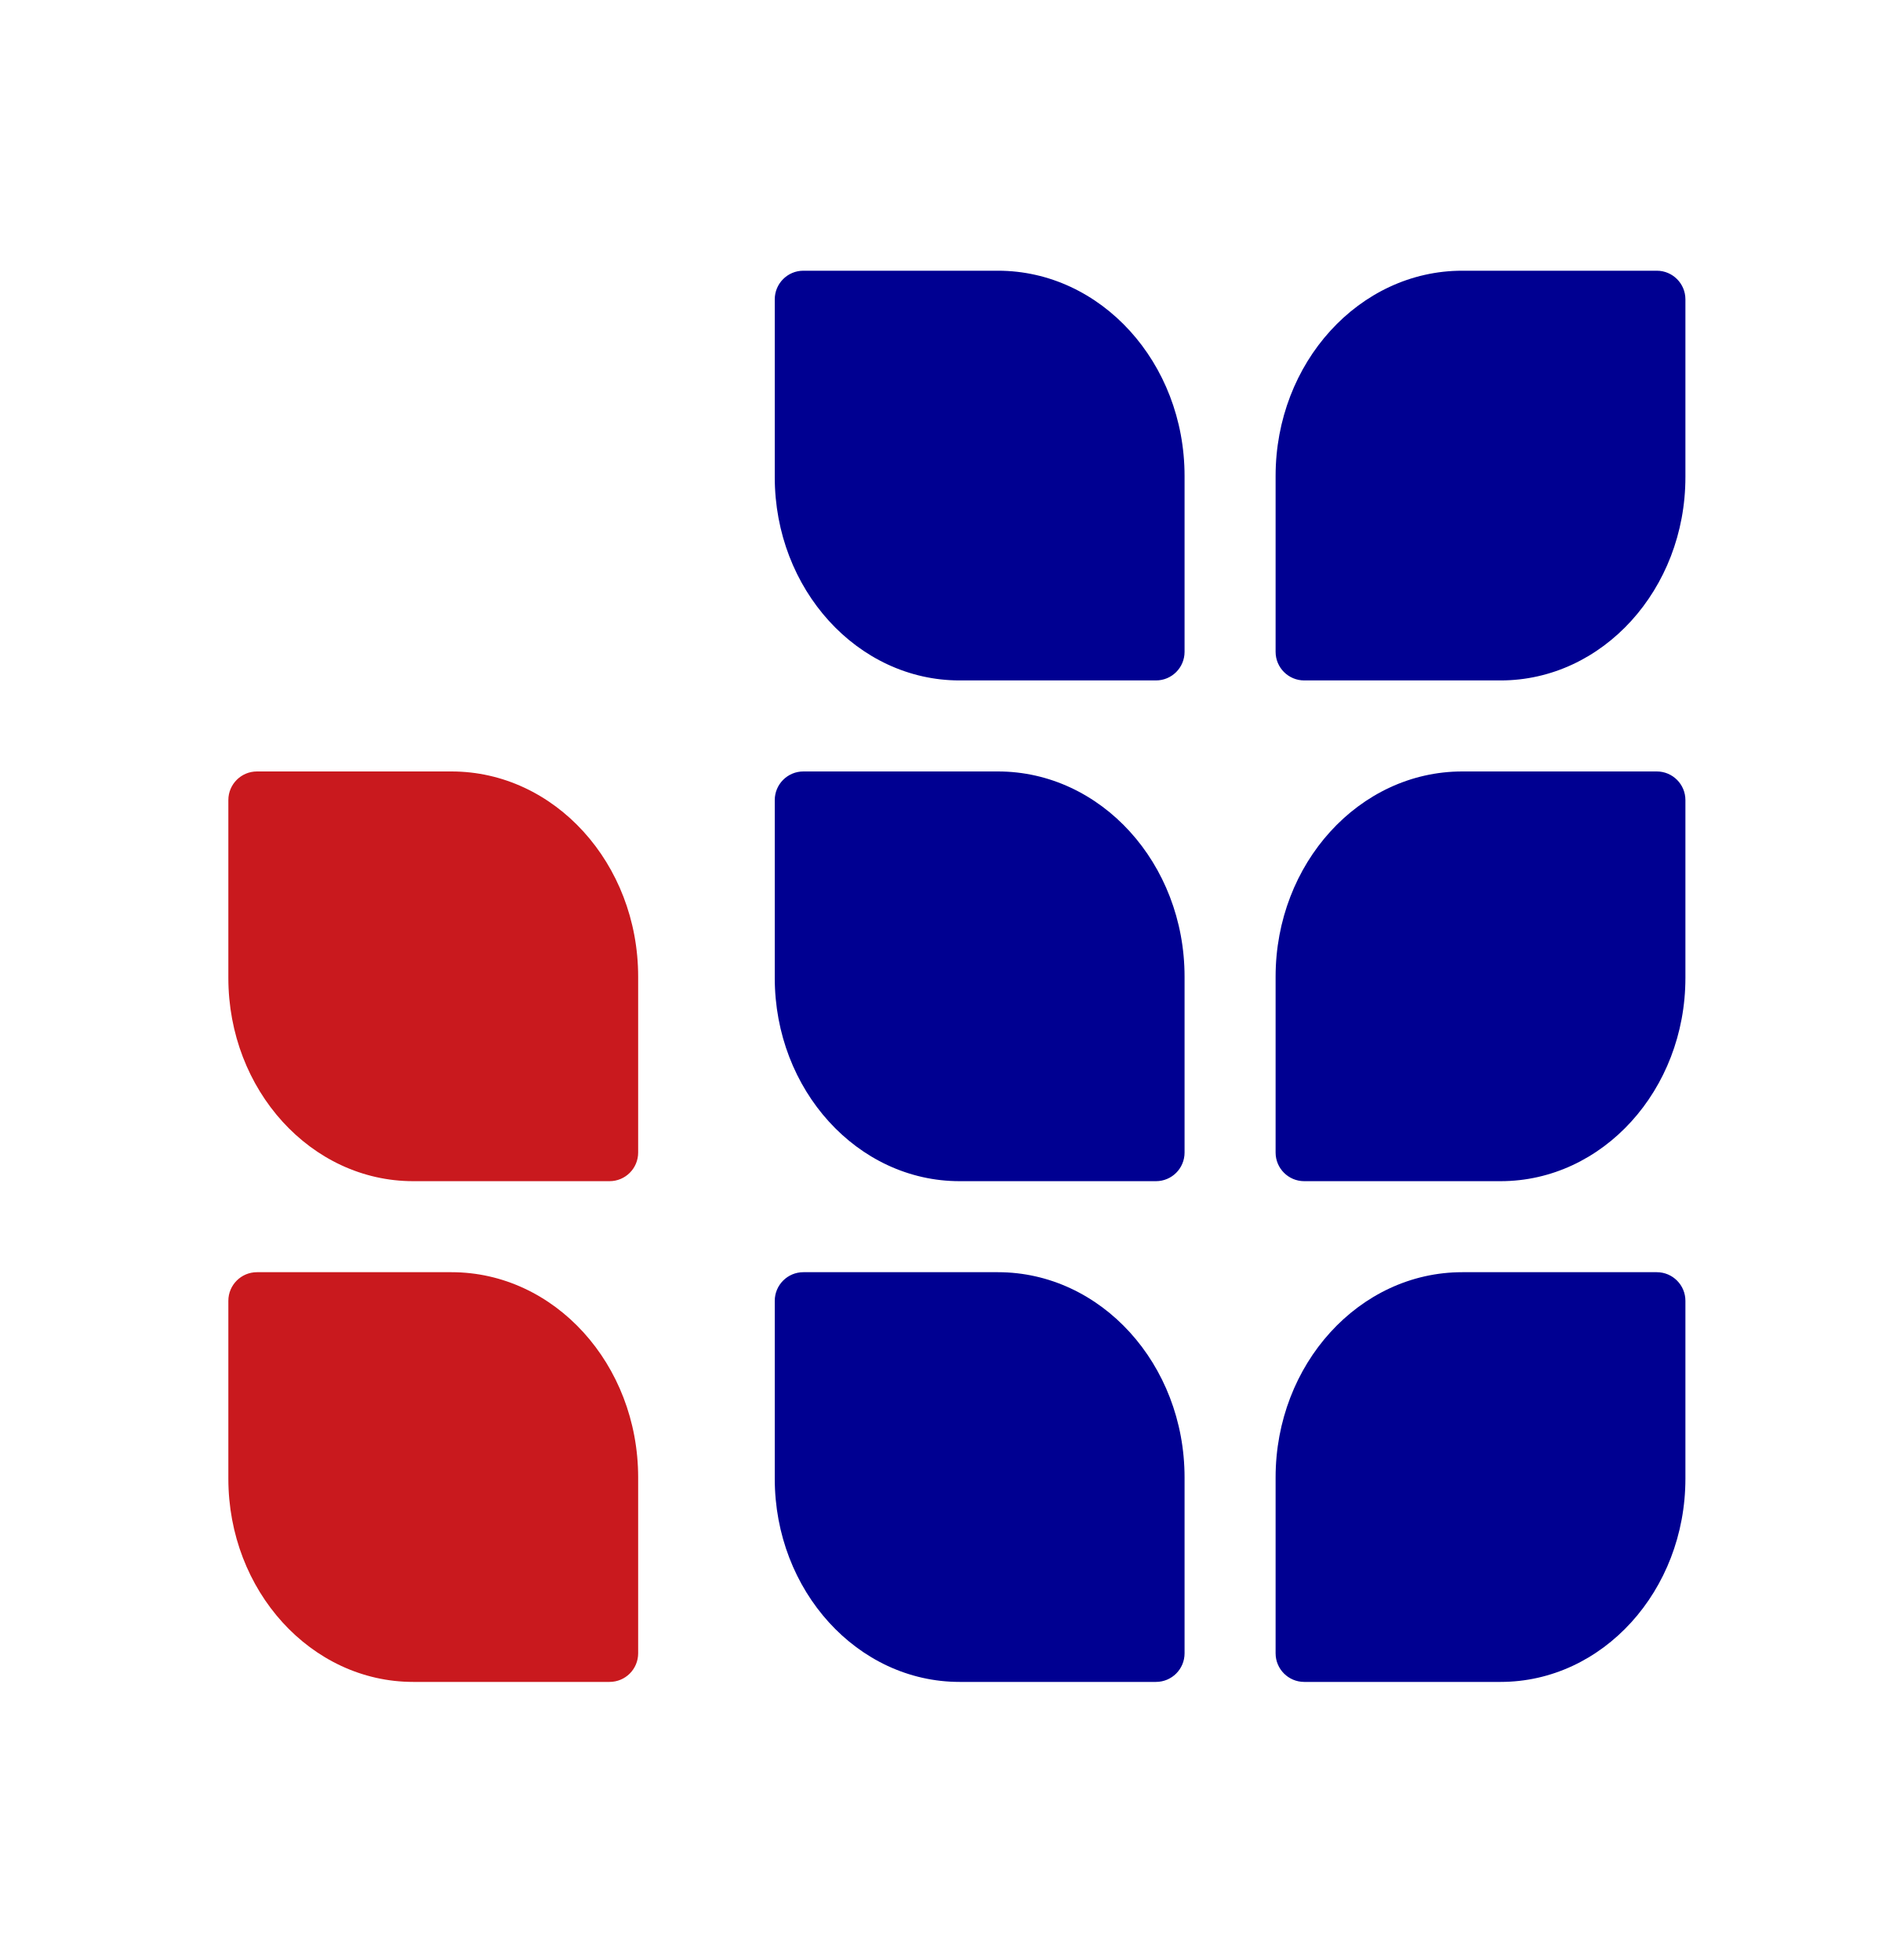
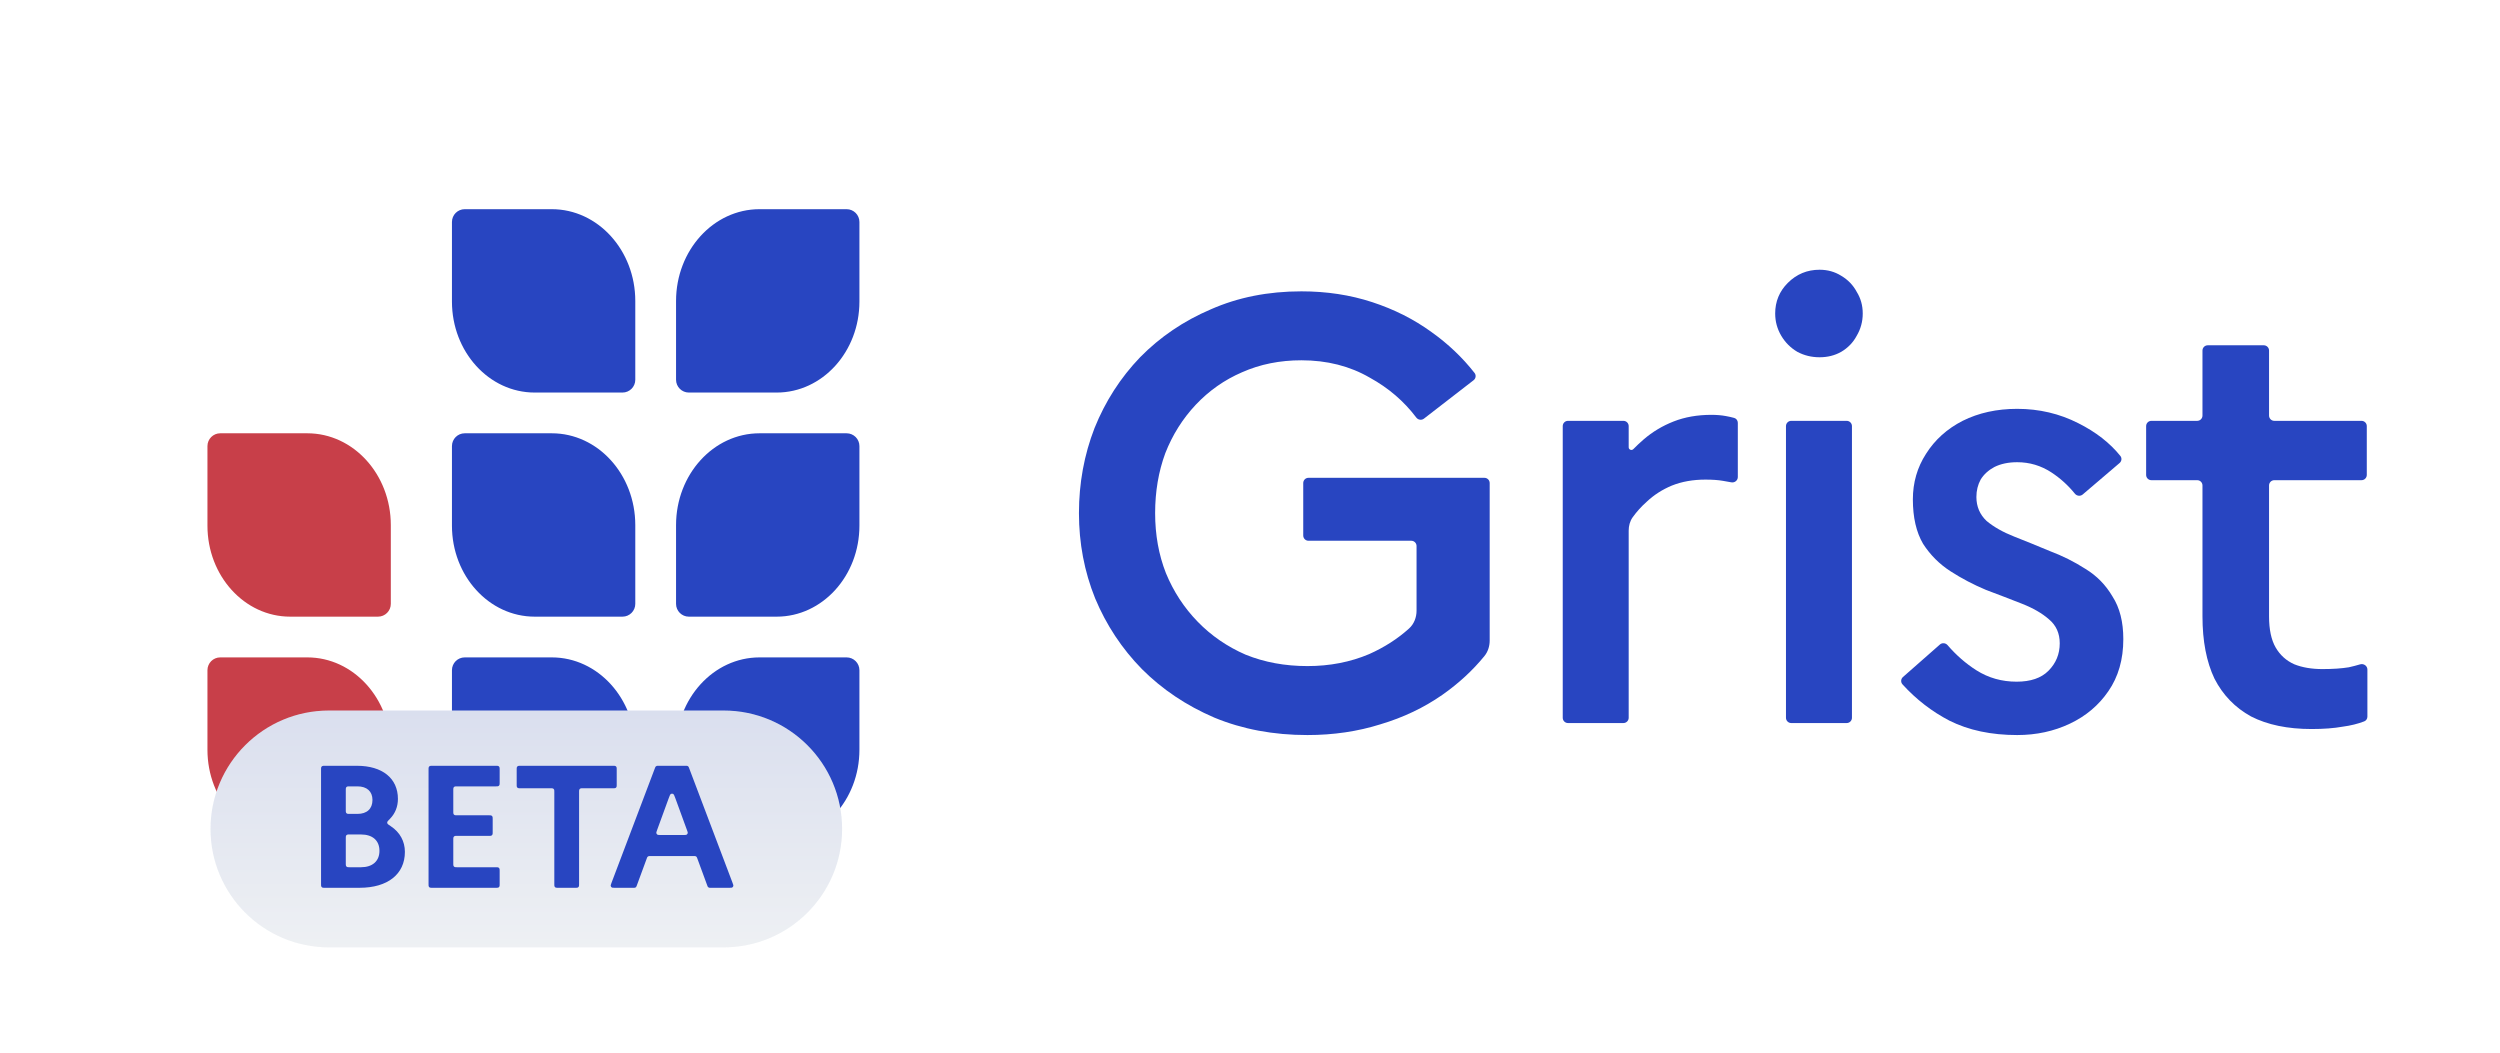
- <svg xmlns="http://www.w3.org/2000/svg" width="24" height="25" viewBox="0 0 24 25" fill="none">
-   <path fill-rule="evenodd" clip-rule="evenodd" d="M2.912 10.205C2.912 10.004 3.075 9.84 3.277 9.84H5.758C7.072 9.84 8.138 11.013 8.138 12.458V14.701C8.138 14.903 7.975 15.066 7.773 15.066H5.269C3.968 15.066 2.912 13.905 2.912 12.473V10.205Z" fill="#C9191E" />
-   <path fill-rule="evenodd" clip-rule="evenodd" d="M2.912 16.592C2.912 16.391 3.075 16.227 3.277 16.227H5.758C7.072 16.227 8.138 17.401 8.138 18.845V21.088C8.138 21.29 7.975 21.453 7.773 21.453H5.269C3.968 21.453 2.912 20.291 2.912 18.86V16.592Z" fill="#C9191E" />
-   <path fill-rule="evenodd" clip-rule="evenodd" d="M21.493 3.818C21.493 3.617 21.33 3.453 21.128 3.453H18.647C17.334 3.453 16.267 4.626 16.267 6.071V8.314C16.267 8.516 16.431 8.679 16.632 8.679H19.136C20.437 8.679 21.493 7.517 21.493 6.086V3.818Z" fill="#000091" />
-   <path fill-rule="evenodd" clip-rule="evenodd" d="M9.88 3.818C9.88 3.617 10.043 3.453 10.245 3.453H12.726C14.04 3.453 15.106 4.626 15.106 6.071V8.314C15.106 8.516 14.943 8.679 14.741 8.679H12.237C10.936 8.679 9.88 7.517 9.88 6.086V3.818Z" fill="#000091" />
-   <path fill-rule="evenodd" clip-rule="evenodd" d="M9.88 10.205C9.88 10.004 10.043 9.84 10.245 9.84H12.726C14.04 9.84 15.106 11.013 15.106 12.458V14.701C15.106 14.903 14.943 15.066 14.741 15.066H12.237C10.936 15.066 9.88 13.904 9.88 12.473V10.205Z" fill="#000091" />
-   <path fill-rule="evenodd" clip-rule="evenodd" d="M21.493 10.205C21.493 10.004 21.33 9.84 21.128 9.84H18.647C17.334 9.84 16.267 11.013 16.267 12.458V14.701C16.267 14.903 16.431 15.066 16.632 15.066H19.136C20.437 15.066 21.493 13.904 21.493 12.473V10.205Z" fill="#000091" />
-   <path fill-rule="evenodd" clip-rule="evenodd" d="M9.88 16.592C9.88 16.391 10.043 16.227 10.245 16.227H12.726C14.04 16.227 15.106 17.4 15.106 18.845V21.088C15.106 21.29 14.943 21.453 14.741 21.453H12.237C10.936 21.453 9.88 20.291 9.88 18.86V16.592Z" fill="#000091" />
-   <path fill-rule="evenodd" clip-rule="evenodd" d="M21.493 16.592C21.493 16.391 21.33 16.227 21.128 16.227H18.647C17.334 16.227 16.267 17.4 16.267 18.845V21.088C16.267 21.29 16.431 21.453 16.632 21.453H19.136C20.437 21.453 21.493 20.291 21.493 18.86V16.592Z" fill="#000091" />
+ <svg xmlns="http://www.w3.org/2000/svg" width="95" height="40" viewBox="0 0 95 40" fill="none">
+   <path fill-rule="evenodd" clip-rule="evenodd" d="M7.883 16.952C7.883 16.683 8.101 16.465 8.369 16.465H11.678C13.429 16.465 14.851 18.029 14.851 19.955V22.947C14.851 23.215 14.633 23.433 14.364 23.433H11.026C9.291 23.433 7.883 21.884 7.883 19.976V16.952Z" fill="#C83F49" />
+   <path fill-rule="evenodd" clip-rule="evenodd" d="M7.883 25.468C7.883 25.199 8.101 24.981 8.369 24.981H11.678C13.429 24.981 14.851 26.545 14.851 28.471V31.463C14.851 31.731 14.633 31.949 14.364 31.949H11.026C9.291 31.949 7.883 30.4 7.883 28.492V25.468Z" fill="#C83F49" />
+   <path fill-rule="evenodd" clip-rule="evenodd" d="M32.658 8.436C32.658 8.167 32.44 7.949 32.171 7.949H28.863C27.111 7.949 25.69 9.513 25.69 11.439V14.431C25.69 14.699 25.908 14.917 26.176 14.917H29.515C31.249 14.917 32.658 13.368 32.658 11.46V8.436Z" fill="#2845C1" />
+   <path fill-rule="evenodd" clip-rule="evenodd" d="M17.174 8.436C17.174 8.167 17.391 7.949 17.66 7.949H20.968C22.72 7.949 24.141 9.513 24.141 11.439V14.431C24.141 14.699 23.923 14.917 23.655 14.917H20.317C18.582 14.917 17.174 13.368 17.174 11.46V8.436Z" fill="#2845C1" />
+   <path fill-rule="evenodd" clip-rule="evenodd" d="M17.174 16.952C17.174 16.683 17.391 16.465 17.66 16.465H20.968C22.72 16.465 24.141 18.029 24.141 19.955V22.947C24.141 23.215 23.923 23.433 23.655 23.433H20.317C18.582 23.433 17.174 21.884 17.174 19.976V16.952Z" fill="#2845C1" />
+   <path fill-rule="evenodd" clip-rule="evenodd" d="M32.658 16.952C32.658 16.683 32.44 16.465 32.171 16.465H28.863C27.111 16.465 25.69 18.029 25.69 19.955V22.947C25.69 23.215 25.908 23.433 26.176 23.433H29.515C31.249 23.433 32.658 21.884 32.658 19.976V16.952Z" fill="#2845C1" />
+   <path fill-rule="evenodd" clip-rule="evenodd" d="M17.174 25.468C17.174 25.199 17.391 24.981 17.66 24.981H20.968C22.72 24.981 24.141 26.545 24.141 28.471V31.463C24.141 31.731 23.923 31.949 23.655 31.949H20.317C18.582 31.949 17.174 30.4 17.174 28.492V25.468Z" fill="#2845C1" />
+   <path fill-rule="evenodd" clip-rule="evenodd" d="M32.658 25.468C32.658 25.199 32.44 24.981 32.171 24.981H28.863C27.111 24.981 25.69 26.545 25.69 28.471V31.463C25.69 31.731 25.908 31.949 26.176 31.949H29.515C31.249 31.949 32.658 30.4 32.658 28.492V25.468Z" fill="#2845C1" />
+   <rect x="8" y="27" width="24" height="9" rx="4.5" fill="#EEF1F4" />
+   <rect x="8" y="27" width="24" height="9" rx="4.5" fill="url(#paint0_linear_3435_91)" fill-opacity="0.1" />
+   <path d="M12.342 33.736C12.293 33.736 12.268 33.736 12.249 33.727C12.232 33.718 12.218 33.705 12.21 33.688C12.2 33.669 12.2 33.644 12.2 33.594V29.243C12.2 29.193 12.2 29.168 12.21 29.149C12.218 29.132 12.232 29.118 12.249 29.11C12.268 29.1 12.293 29.1 12.342 29.1H13.564C14.531 29.1 15.121 29.577 15.121 30.358C15.121 30.648 15.02 30.907 14.826 31.107C14.757 31.178 14.723 31.213 14.717 31.236C14.711 31.262 14.712 31.274 14.724 31.297C14.734 31.319 14.774 31.345 14.853 31.398C15.198 31.628 15.386 31.97 15.386 32.372C15.386 33.22 14.73 33.736 13.664 33.736H12.342ZM13.584 29.882H13.283C13.233 29.882 13.208 29.882 13.189 29.891C13.172 29.9 13.159 29.913 13.15 29.93C13.14 29.949 13.14 29.974 13.14 30.024V30.786C13.14 30.835 13.14 30.86 13.15 30.88C13.159 30.896 13.172 30.91 13.189 30.918C13.208 30.928 13.233 30.928 13.283 30.928H13.584C13.942 30.928 14.154 30.736 14.154 30.398C14.154 30.074 13.942 29.882 13.584 29.882ZM13.717 31.71H13.283C13.233 31.71 13.208 31.71 13.189 31.719C13.172 31.728 13.159 31.741 13.15 31.758C13.14 31.777 13.14 31.802 13.14 31.852V32.812C13.14 32.862 13.14 32.887 13.15 32.906C13.159 32.923 13.172 32.937 13.189 32.945C13.208 32.955 13.233 32.955 13.283 32.955H13.717C14.154 32.955 14.419 32.723 14.419 32.332C14.419 31.935 14.154 31.71 13.717 31.71Z" fill="#2845C1" />
+   <path d="M16.427 33.736C16.377 33.736 16.352 33.736 16.333 33.727C16.317 33.718 16.303 33.705 16.294 33.688C16.285 33.669 16.285 33.644 16.285 33.594V29.243C16.285 29.193 16.285 29.168 16.294 29.149C16.303 29.132 16.317 29.118 16.333 29.11C16.352 29.1 16.377 29.1 16.427 29.1H18.844C18.894 29.1 18.919 29.1 18.938 29.11C18.955 29.118 18.969 29.132 18.977 29.149C18.987 29.168 18.987 29.193 18.987 29.243V29.739C18.987 29.789 18.987 29.814 18.977 29.833C18.969 29.85 18.955 29.863 18.938 29.872C18.919 29.882 18.894 29.882 18.844 29.882H17.368C17.318 29.882 17.293 29.882 17.274 29.891C17.257 29.9 17.243 29.913 17.235 29.93C17.225 29.949 17.225 29.974 17.225 30.024V30.839C17.225 30.889 17.225 30.913 17.235 30.933C17.243 30.949 17.257 30.963 17.274 30.971C17.293 30.981 17.318 30.981 17.368 30.981H18.579C18.629 30.981 18.654 30.981 18.673 30.991C18.69 30.999 18.704 31.013 18.712 31.03C18.722 31.049 18.722 31.074 18.722 31.124V31.62C18.722 31.67 18.722 31.695 18.712 31.714C18.704 31.731 18.69 31.744 18.673 31.753C18.654 31.763 18.629 31.763 18.579 31.763H17.368C17.318 31.763 17.293 31.763 17.274 31.772C17.257 31.781 17.243 31.794 17.235 31.811C17.225 31.83 17.225 31.855 17.225 31.905V32.812C17.225 32.862 17.225 32.887 17.235 32.906C17.243 32.923 17.257 32.937 17.274 32.945C17.293 32.955 17.318 32.955 17.368 32.955H18.844C18.894 32.955 18.919 32.955 18.938 32.965C18.955 32.973 18.969 32.987 18.977 33.004C18.987 33.023 18.987 33.047 18.987 33.097V33.594C18.987 33.644 18.987 33.669 18.977 33.688C18.969 33.705 18.955 33.718 18.938 33.727C18.919 33.736 18.894 33.736 18.844 33.736H16.427Z" fill="#2845C1" />
+   <path d="M19.776 29.954C19.726 29.954 19.701 29.954 19.682 29.945C19.666 29.936 19.652 29.923 19.643 29.906C19.634 29.887 19.634 29.862 19.634 29.812V29.243C19.634 29.193 19.634 29.168 19.643 29.149C19.652 29.132 19.666 29.118 19.682 29.11C19.701 29.1 19.726 29.1 19.776 29.1H23.293C23.343 29.1 23.368 29.1 23.387 29.11C23.404 29.118 23.417 29.132 23.426 29.149C23.435 29.168 23.435 29.193 23.435 29.243V29.812C23.435 29.862 23.435 29.887 23.426 29.906C23.417 29.923 23.404 29.936 23.387 29.945C23.368 29.954 23.343 29.954 23.293 29.954H22.147C22.097 29.954 22.073 29.954 22.053 29.964C22.037 29.973 22.023 29.986 22.015 30.003C22.005 30.022 22.005 30.047 22.005 30.097V33.594C22.005 33.644 22.005 33.669 21.995 33.688C21.987 33.705 21.973 33.718 21.956 33.727C21.937 33.736 21.912 33.736 21.862 33.736H21.207C21.157 33.736 21.132 33.736 21.113 33.727C21.096 33.718 21.083 33.705 21.074 33.688C21.064 33.669 21.064 33.644 21.064 33.594V30.097C21.064 30.047 21.064 30.022 21.055 30.003C21.046 29.986 21.032 29.973 21.016 29.964C20.997 29.954 20.972 29.954 20.922 29.954H19.776Z" fill="#2845C1" />
+   <path d="M23.372 33.736C23.303 33.736 23.268 33.736 23.246 33.722C23.227 33.709 23.213 33.689 23.208 33.667C23.202 33.641 23.215 33.608 23.239 33.543L24.886 29.192C24.899 29.159 24.905 29.142 24.916 29.13C24.926 29.119 24.938 29.111 24.951 29.106C24.966 29.1 24.984 29.1 25.02 29.1H26.055C26.09 29.1 26.108 29.1 26.123 29.106C26.137 29.111 26.149 29.119 26.158 29.13C26.169 29.142 26.175 29.159 26.188 29.192L27.835 33.543C27.86 33.608 27.872 33.641 27.866 33.667C27.861 33.689 27.848 33.709 27.828 33.722C27.806 33.736 27.771 33.736 27.702 33.736H27.008C26.972 33.736 26.954 33.736 26.939 33.73C26.925 33.725 26.913 33.717 26.903 33.706C26.892 33.694 26.886 33.677 26.874 33.643L26.499 32.624C26.486 32.591 26.48 32.574 26.469 32.561C26.46 32.55 26.448 32.542 26.434 32.537C26.419 32.531 26.401 32.531 26.365 32.531H24.709C24.674 32.531 24.656 32.531 24.64 32.537C24.627 32.542 24.615 32.55 24.605 32.561C24.594 32.574 24.588 32.591 24.576 32.624L24.201 33.643C24.188 33.677 24.182 33.694 24.171 33.706C24.162 33.717 24.149 33.725 24.136 33.73C24.121 33.736 24.103 33.736 24.067 33.736H23.372ZM24.971 31.538C24.948 31.602 24.936 31.635 24.942 31.66C24.947 31.683 24.961 31.703 24.98 31.715C25.002 31.73 25.037 31.73 25.105 31.73H25.969C26.038 31.73 26.072 31.73 26.094 31.715C26.114 31.703 26.127 31.683 26.133 31.66C26.139 31.635 26.127 31.602 26.103 31.538L25.671 30.354C25.63 30.241 25.609 30.185 25.579 30.169C25.553 30.155 25.522 30.155 25.495 30.169C25.465 30.185 25.445 30.241 25.403 30.354L24.971 31.538Z" fill="#2845C1" />
+   <path d="M49.454 11.071C50.411 11.071 51.307 11.207 52.143 11.481C52.978 11.754 53.73 12.133 54.398 12.619C55.027 13.066 55.572 13.584 56.033 14.172C56.1 14.258 56.083 14.382 55.997 14.448L54.109 15.909C54.018 15.979 53.888 15.958 53.819 15.867C53.351 15.247 52.762 14.741 52.052 14.351C51.292 13.91 50.426 13.691 49.454 13.691C48.634 13.691 47.882 13.842 47.198 14.146C46.53 14.434 45.945 14.845 45.443 15.376C44.942 15.908 44.555 16.523 44.281 17.222C44.023 17.921 43.895 18.681 43.895 19.501C43.895 20.321 44.031 21.081 44.305 21.779C44.593 22.478 44.995 23.094 45.512 23.625C46.028 24.157 46.636 24.574 47.335 24.878C48.049 25.167 48.831 25.311 49.682 25.311C50.532 25.311 51.314 25.159 52.028 24.856C52.61 24.596 53.116 24.271 53.546 23.881C53.735 23.709 53.829 23.461 53.829 23.206V20.749C53.829 20.639 53.74 20.549 53.629 20.549H49.722C49.612 20.549 49.523 20.459 49.523 20.349V18.357C49.523 18.246 49.612 18.157 49.722 18.157H56.408C56.519 18.157 56.608 18.246 56.608 18.357V24.342C56.608 24.557 56.541 24.768 56.405 24.934C55.958 25.481 55.426 25.971 54.809 26.404C54.11 26.891 53.328 27.264 52.462 27.522C51.596 27.795 50.669 27.932 49.682 27.932C48.391 27.932 47.213 27.711 46.149 27.271C45.086 26.815 44.167 26.2 43.393 25.425C42.633 24.65 42.041 23.754 41.615 22.737C41.205 21.719 41 20.64 41 19.501C41 18.362 41.198 17.283 41.593 16.265C42.003 15.247 42.58 14.351 43.324 13.576C44.084 12.802 44.98 12.195 46.013 11.754C47.046 11.298 48.193 11.071 49.454 11.071Z" fill="#2845C1" />
+   <path d="M76.653 15.536C77.489 15.536 78.264 15.719 78.978 16.083C79.642 16.416 80.174 16.83 80.574 17.326C80.639 17.407 80.625 17.525 80.546 17.593L79.142 18.791C79.053 18.866 78.919 18.85 78.846 18.76C78.587 18.441 78.289 18.171 77.952 17.951C77.557 17.693 77.124 17.564 76.653 17.564C76.319 17.564 76.03 17.625 75.787 17.746C75.559 17.868 75.385 18.027 75.264 18.225C75.157 18.422 75.103 18.643 75.103 18.886C75.104 19.25 75.233 19.554 75.491 19.797C75.765 20.025 76.114 20.223 76.539 20.39C76.964 20.557 77.413 20.739 77.884 20.937C78.37 21.119 78.826 21.347 79.251 21.62C79.676 21.879 80.018 22.228 80.276 22.668C80.55 23.093 80.686 23.633 80.686 24.285C80.686 25.06 80.496 25.721 80.116 26.268C79.752 26.799 79.266 27.21 78.658 27.498C78.051 27.787 77.382 27.932 76.653 27.932C75.666 27.932 74.807 27.75 74.078 27.385C73.406 27.035 72.812 26.575 72.295 26.006C72.221 25.925 72.23 25.8 72.312 25.727L73.716 24.492C73.801 24.417 73.932 24.429 74.007 24.515C74.337 24.898 74.703 25.217 75.103 25.471C75.559 25.76 76.069 25.904 76.631 25.904C77.162 25.904 77.564 25.767 77.838 25.493C78.126 25.205 78.27 24.856 78.27 24.446C78.27 24.066 78.134 23.762 77.86 23.534C77.602 23.307 77.261 23.109 76.836 22.942C76.411 22.775 75.955 22.599 75.469 22.417C74.998 22.22 74.549 21.985 74.124 21.711C73.699 21.438 73.35 21.088 73.076 20.663C72.818 20.223 72.689 19.66 72.689 18.977C72.689 18.339 72.855 17.762 73.189 17.245C73.524 16.714 73.988 16.295 74.58 15.992C75.188 15.688 75.879 15.536 76.653 15.536Z" fill="#2845C1" />
+   <path d="M86.224 15.791C86.224 15.902 86.313 15.992 86.424 15.992H89.737C89.848 15.992 89.938 16.081 89.938 16.192V18.047C89.938 18.158 89.848 18.247 89.737 18.247H86.424C86.313 18.247 86.224 18.337 86.224 18.447V23.42C86.224 23.921 86.308 24.316 86.475 24.605C86.642 24.893 86.877 25.106 87.181 25.242C87.484 25.364 87.842 25.425 88.252 25.425C88.647 25.425 88.981 25.402 89.255 25.357C89.411 25.322 89.554 25.285 89.685 25.245C89.82 25.205 89.961 25.302 89.961 25.443V27.232C89.961 27.311 89.915 27.383 89.841 27.412C89.597 27.506 89.326 27.573 89.026 27.613C88.692 27.673 88.297 27.703 87.842 27.703C86.93 27.703 86.163 27.544 85.54 27.225C84.933 26.891 84.469 26.412 84.15 25.789C83.847 25.151 83.694 24.362 83.694 23.42V18.447C83.694 18.337 83.605 18.247 83.494 18.247H81.753C81.642 18.247 81.553 18.158 81.553 18.047V16.192C81.553 16.081 81.642 15.992 81.753 15.992H83.494C83.605 15.992 83.694 15.902 83.694 15.791V13.321C83.694 13.211 83.784 13.121 83.894 13.121H86.024C86.134 13.121 86.224 13.211 86.224 13.321V15.791Z" fill="#2845C1" />
+   <path d="M65.034 15.764C65.232 15.764 65.414 15.779 65.581 15.81C65.694 15.83 65.8 15.854 65.899 15.881C65.982 15.904 66.037 15.981 66.037 16.067V18.128C66.037 18.258 65.915 18.354 65.787 18.328C65.683 18.306 65.576 18.288 65.467 18.271C65.285 18.24 65.065 18.225 64.807 18.225C64.336 18.225 63.91 18.3 63.53 18.452C63.166 18.604 62.847 18.809 62.573 19.068C62.371 19.247 62.194 19.444 62.042 19.656C61.936 19.804 61.89 19.984 61.89 20.165V27.276C61.89 27.386 61.8 27.476 61.69 27.476H59.584C59.473 27.476 59.384 27.386 59.384 27.276V16.192C59.384 16.081 59.473 15.992 59.584 15.992H61.69C61.8 15.992 61.89 16.081 61.89 16.192V16.997C61.89 17.088 62.002 17.132 62.066 17.067C62.193 16.938 62.324 16.815 62.459 16.698C62.793 16.41 63.173 16.182 63.599 16.015C64.024 15.848 64.502 15.764 65.034 15.764Z" fill="#2845C1" />
+   <path d="M70.374 27.276C70.374 27.386 70.284 27.476 70.174 27.476H68.067C67.957 27.476 67.867 27.386 67.867 27.276V16.192C67.867 16.081 67.957 15.992 68.067 15.992H70.174C70.284 15.992 70.374 16.081 70.374 16.192V27.276Z" fill="#2845C1" />
+   <path d="M69.144 10.25C69.447 10.25 69.721 10.326 69.964 10.478C70.222 10.63 70.42 10.835 70.557 11.093C70.708 11.336 70.784 11.61 70.784 11.913C70.784 12.217 70.708 12.498 70.557 12.756C70.42 13.014 70.222 13.219 69.964 13.371C69.721 13.508 69.447 13.576 69.144 13.576C68.84 13.576 68.559 13.508 68.301 13.371C68.043 13.219 67.838 13.014 67.686 12.756C67.534 12.498 67.457 12.217 67.457 11.913C67.457 11.458 67.617 11.07 67.936 10.751C68.27 10.417 68.673 10.25 69.144 10.25Z" fill="#2845C1" />
+   <defs>
+     <linearGradient id="paint0_linear_3435_91" x1="20" y1="27" x2="20" y2="36" gradientUnits="userSpaceOnUse">
+       <stop stop-color="#2845C1" />
+       <stop offset="1" stop-color="#EEF1F4" />
+     </linearGradient>
+   </defs>
</svg>
